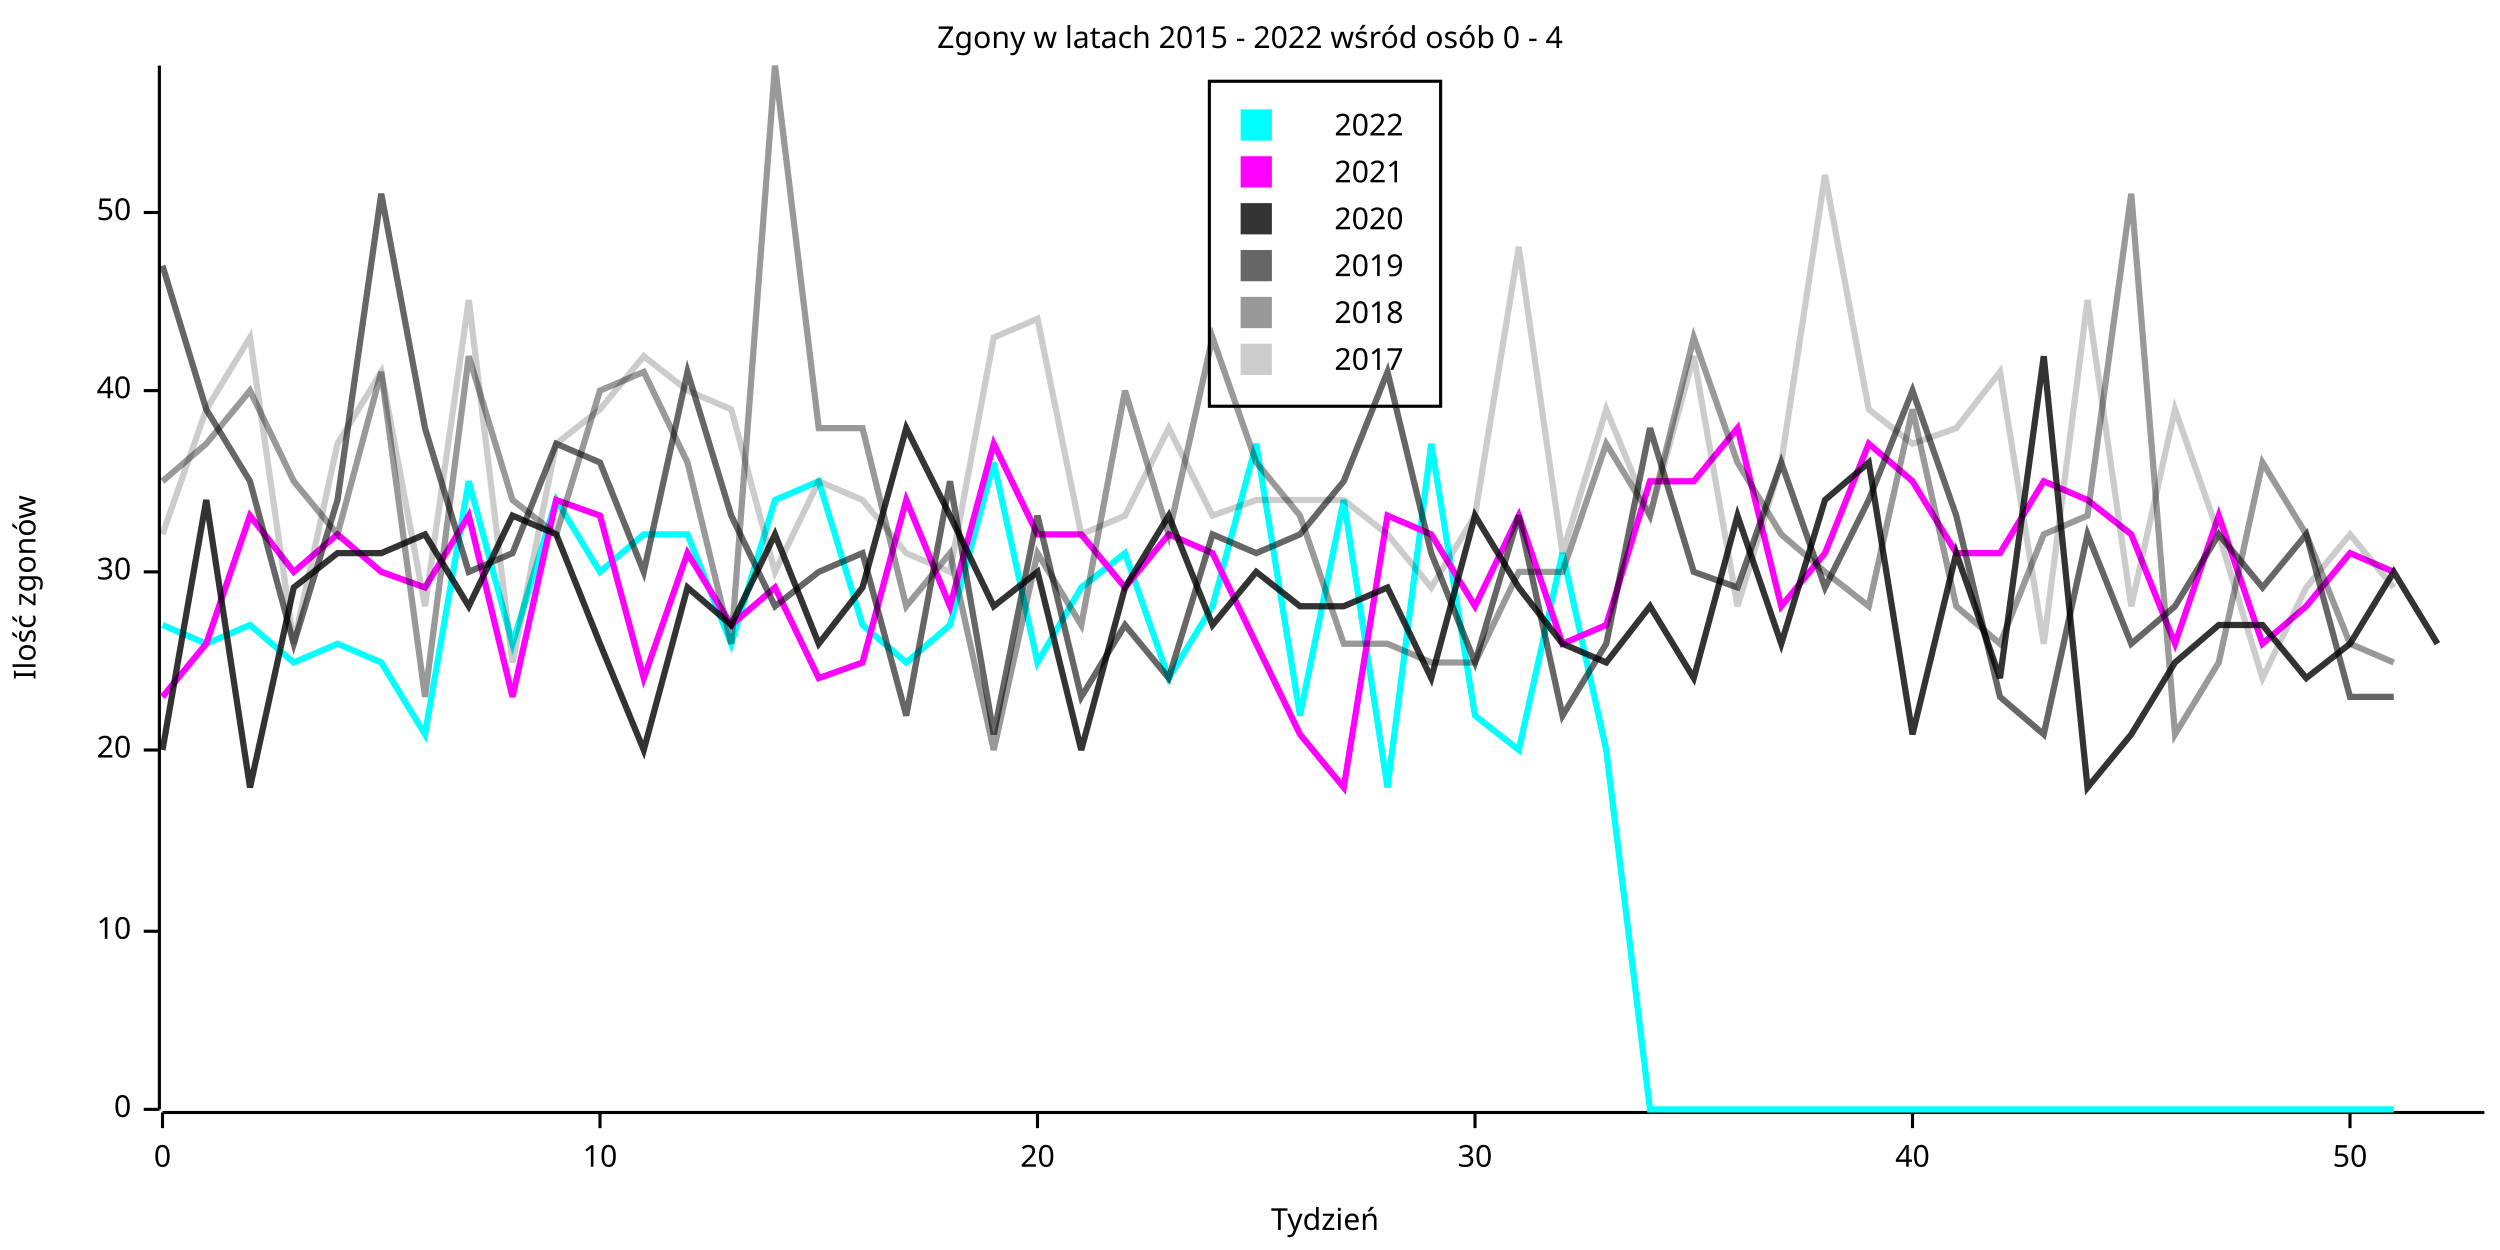
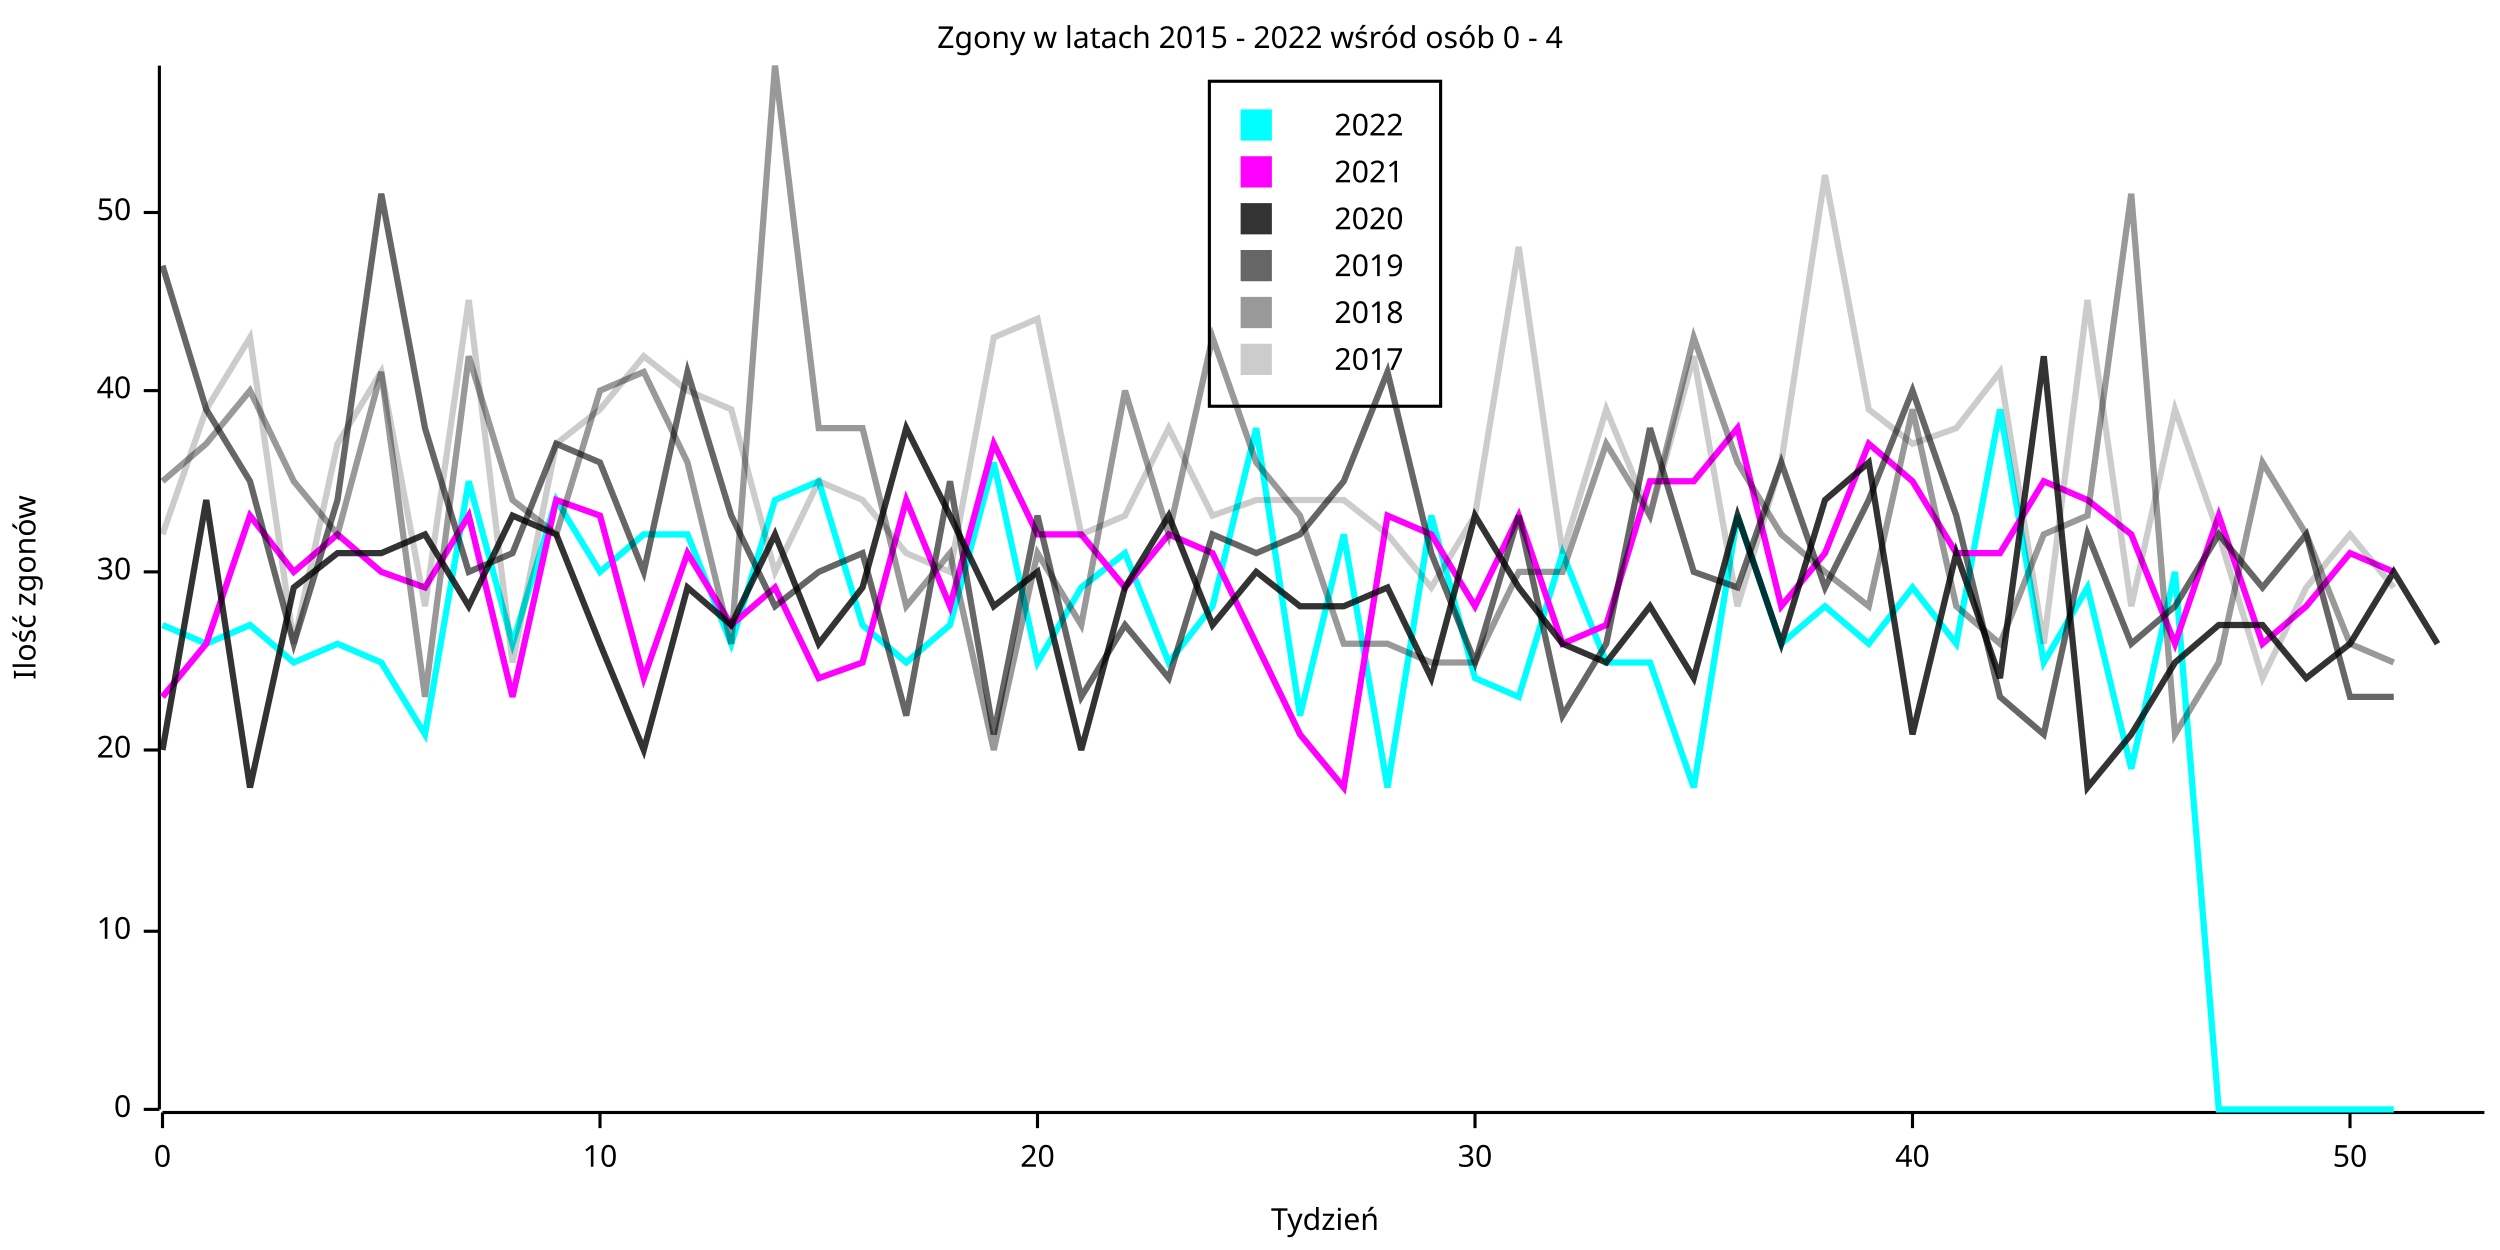
<svg xmlns="http://www.w3.org/2000/svg" width="800" height="400" viewBox="0 0 800 400">
  <rect x="0" y="0" width="800" height="400" opacity="1" fill="#FFFFFF" stroke="none" />
  <text x="400" y="8" dy="0.76em" text-anchor="middle" font-family="sans-serif" font-size="9.677" opacity="1" fill="#000000">
Zgony w latach 2015 - 2022 wśród osób 0 - 4
</text>
  <text x="4" y="188" dy="0.76em" text-anchor="middle" font-family="sans-serif" font-size="9.677" opacity="1" fill="#000000" transform="rotate(270, 4, 188)">
Ilość zgonów
</text>
  <text x="424" y="396" dy="-0.5ex" text-anchor="middle" font-family="sans-serif" font-size="9.677" opacity="1" fill="#000000">
Tydzień
</text>
  <polyline fill="none" opacity="1" stroke="#000000" stroke-width="1" points="51,21 51,355 " />
  <text x="42" y="355" dy="0.5ex" text-anchor="end" font-family="sans-serif" font-size="9.677" opacity="1" fill="#000000">
0
</text>
  <polyline fill="none" opacity="1" stroke="#000000" stroke-width="1" points="46,355 51,355 " />
  <text x="42" y="298" dy="0.5ex" text-anchor="end" font-family="sans-serif" font-size="9.677" opacity="1" fill="#000000">
10
</text>
  <polyline fill="none" opacity="1" stroke="#000000" stroke-width="1" points="46,298 51,298 " />
  <text x="42" y="240" dy="0.5ex" text-anchor="end" font-family="sans-serif" font-size="9.677" opacity="1" fill="#000000">
20
</text>
  <polyline fill="none" opacity="1" stroke="#000000" stroke-width="1" points="46,240 51,240 " />
  <text x="42" y="183" dy="0.5ex" text-anchor="end" font-family="sans-serif" font-size="9.677" opacity="1" fill="#000000">
30
</text>
  <polyline fill="none" opacity="1" stroke="#000000" stroke-width="1" points="46,183 51,183 " />
  <text x="42" y="125" dy="0.5ex" text-anchor="end" font-family="sans-serif" font-size="9.677" opacity="1" fill="#000000">
40
</text>
  <polyline fill="none" opacity="1" stroke="#000000" stroke-width="1" points="46,125 51,125 " />
  <text x="42" y="68" dy="0.5ex" text-anchor="end" font-family="sans-serif" font-size="9.677" opacity="1" fill="#000000">
50
</text>
  <polyline fill="none" opacity="1" stroke="#000000" stroke-width="1" points="46,68 51,68 " />
  <polyline fill="none" opacity="1" stroke="#000000" stroke-width="1" points="52,356 795,356 " />
  <text x="52" y="366" dy="0.76em" text-anchor="middle" font-family="sans-serif" font-size="9.677" opacity="1" fill="#000000">
0
</text>
  <polyline fill="none" opacity="1" stroke="#000000" stroke-width="1" points="52,356 52,361 " />
  <text x="192" y="366" dy="0.76em" text-anchor="middle" font-family="sans-serif" font-size="9.677" opacity="1" fill="#000000">
10
</text>
  <polyline fill="none" opacity="1" stroke="#000000" stroke-width="1" points="192,356 192,361 " />
  <text x="332" y="366" dy="0.76em" text-anchor="middle" font-family="sans-serif" font-size="9.677" opacity="1" fill="#000000">
20
</text>
  <polyline fill="none" opacity="1" stroke="#000000" stroke-width="1" points="332,356 332,361 " />
  <text x="472" y="366" dy="0.76em" text-anchor="middle" font-family="sans-serif" font-size="9.677" opacity="1" fill="#000000">
30
</text>
  <polyline fill="none" opacity="1" stroke="#000000" stroke-width="1" points="472,356 472,361 " />
  <text x="612" y="366" dy="0.76em" text-anchor="middle" font-family="sans-serif" font-size="9.677" opacity="1" fill="#000000">
40
</text>
  <polyline fill="none" opacity="1" stroke="#000000" stroke-width="1" points="612,356 612,361 " />
  <text x="752" y="366" dy="0.76em" text-anchor="middle" font-family="sans-serif" font-size="9.677" opacity="1" fill="#000000">
50
</text>
  <polyline fill="none" opacity="1" stroke="#000000" stroke-width="1" points="752,356 752,361 " />
-   <polyline fill="none" opacity="1" stroke="#00FFFF" stroke-width="2" points="52,200 66,206 80,200 94,212 108,206 122,212 136,235 150,154 164,206 178,160 192,183 206,171 220,171 234,206 248,160 262,154 276,200 290,212 304,200 318,148 332,212 346,188 360,177 374,217 388,194 402,142 416,229 430,160 444,252 458,142 472,229 486,240 500,177 514,240 528,355 542,355 556,355 570,355 584,355 598,355 612,355 626,355 640,355 654,355 668,355 682,355 696,355 710,355 724,355 738,355 752,355 766,355 " />
+   <polyline fill="none" opacity="1" stroke="#00FFFF" stroke-width="2" points="52,200 66,206 80,200 94,212 108,206 122,212 136,235 150,154 164,206 178,160 192,183 206,171 220,171 234,206 248,160 262,154 276,200 290,212 304,200 318,148 332,212 346,188 360,177 374,212 388,194 402,137 416,229 430,171 444,252 458,165 472,217 486,223 500,177 514,212 528,212 542,252 556,165 570,206 584,194 598,206 612,188 626,206 640,131 654,212 668,188 682,246 696,183 710,355 724,355 738,355 752,355 766,355 " />
  <polyline fill="none" opacity="1" stroke="#FF00FF" stroke-width="2" points="52,223 66,206 80,165 94,183 108,171 122,183 136,188 150,165 164,223 178,160 192,165 206,217 220,177 234,200 248,188 262,217 276,212 290,160 304,194 318,142 332,171 346,171 360,188 374,171 388,177 402,206 416,235 430,252 444,165 458,171 472,194 486,165 500,206 514,200 528,154 542,154 556,137 570,194 584,177 598,142 612,154 626,177 640,177 654,154 668,160 682,171 696,206 710,165 724,206 738,194 752,177 766,183 " />
  <polyline fill="none" opacity="0.8" stroke="#000000" stroke-width="2" points="52,240 66,160 80,252 94,188 108,177 122,177 136,171 150,194 164,165 178,171 192,206 206,240 220,188 234,200 248,171 262,206 276,188 290,137 304,165 318,194 332,183 346,240 360,188 374,165 388,200 402,183 416,194 430,194 444,188 458,217 472,165 486,188 500,206 514,212 528,194 542,217 556,165 570,206 584,160 598,148 612,235 626,177 640,217 654,114 668,252 682,235 696,212 710,200 724,200 738,217 752,206 766,183 780,206 " />
  <polyline fill="none" opacity="0.6" stroke="#000000" stroke-width="2" points="52,85 66,131 80,154 94,206 108,160 122,62 136,137 150,183 164,177 178,142 192,148 206,183 220,119 234,165 248,194 262,183 276,177 290,229 304,154 318,235 332,165 346,223 360,200 374,217 388,171 402,177 416,171 430,154 444,119 458,177 472,212 486,165 500,229 514,206 528,137 542,183 556,188 570,148 584,188 598,160 612,125 626,165 640,223 654,235 668,171 682,206 696,194 710,171 724,188 738,171 752,223 766,223 " />
  <polyline fill="none" opacity="0.4" stroke="#000000" stroke-width="2" points="52,154 66,142 80,125 94,154 108,171 122,119 136,223 150,114 164,160 178,171 192,125 206,119 220,148 234,206 248,21 262,137 276,137 290,194 304,177 318,240 332,177 346,200 360,125 374,171 388,108 402,148 416,165 430,206 444,206 458,212 472,212 486,183 500,183 514,142 528,165 542,108 556,148 570,171 584,183 598,194 612,131 626,194 640,206 654,171 668,165 682,62 696,235 710,212 724,148 738,171 752,206 766,212 " />
  <polyline fill="none" opacity="0.2" stroke="#000000" stroke-width="2" points="52,171 66,131 80,108 94,206 108,142 122,119 136,194 150,96 164,212 178,142 192,131 206,114 220,125 234,131 248,183 262,154 276,160 290,177 304,183 318,108 332,102 346,171 360,165 374,137 388,165 402,160 416,160 430,160 444,171 458,188 472,165 486,79 500,177 514,131 528,165 542,114 556,194 570,148 584,56 598,131 612,142 626,137 640,119 654,206 668,96 682,194 696,131 710,171 724,217 738,188 752,171 766,188 " />
  <rect x="387" y="26" width="74" height="104" opacity="1" fill="none" stroke="#000000" />
  <text x="427" y="36" dy="0.76em" text-anchor="start" font-family="sans-serif" font-size="9.677" opacity="1" fill="#000000">
2022
</text>
  <text x="427" y="51" dy="0.76em" text-anchor="start" font-family="sans-serif" font-size="9.677" opacity="1" fill="#000000">
2021
</text>
  <text x="427" y="66" dy="0.76em" text-anchor="start" font-family="sans-serif" font-size="9.677" opacity="1" fill="#000000">
2020
</text>
  <text x="427" y="81" dy="0.76em" text-anchor="start" font-family="sans-serif" font-size="9.677" opacity="1" fill="#000000">
2019
</text>
  <text x="427" y="96" dy="0.76em" text-anchor="start" font-family="sans-serif" font-size="9.677" opacity="1" fill="#000000">
2018
</text>
  <text x="427" y="111" dy="0.76em" text-anchor="start" font-family="sans-serif" font-size="9.677" opacity="1" fill="#000000">
2017
</text>
  <rect x="397" y="35" width="10" height="10" opacity="1" fill="#00FFFF" stroke="none" />
  <rect x="397" y="50" width="10" height="10" opacity="1" fill="#FF00FF" stroke="none" />
  <rect x="397" y="65" width="10" height="10" opacity="0.8" fill="#000000" stroke="none" />
  <rect x="397" y="80" width="10" height="10" opacity="0.6" fill="#000000" stroke="none" />
  <rect x="397" y="95" width="10" height="10" opacity="0.4" fill="#000000" stroke="none" />
  <rect x="397" y="110" width="10" height="10" opacity="0.2" fill="#000000" stroke="none" />
</svg>
